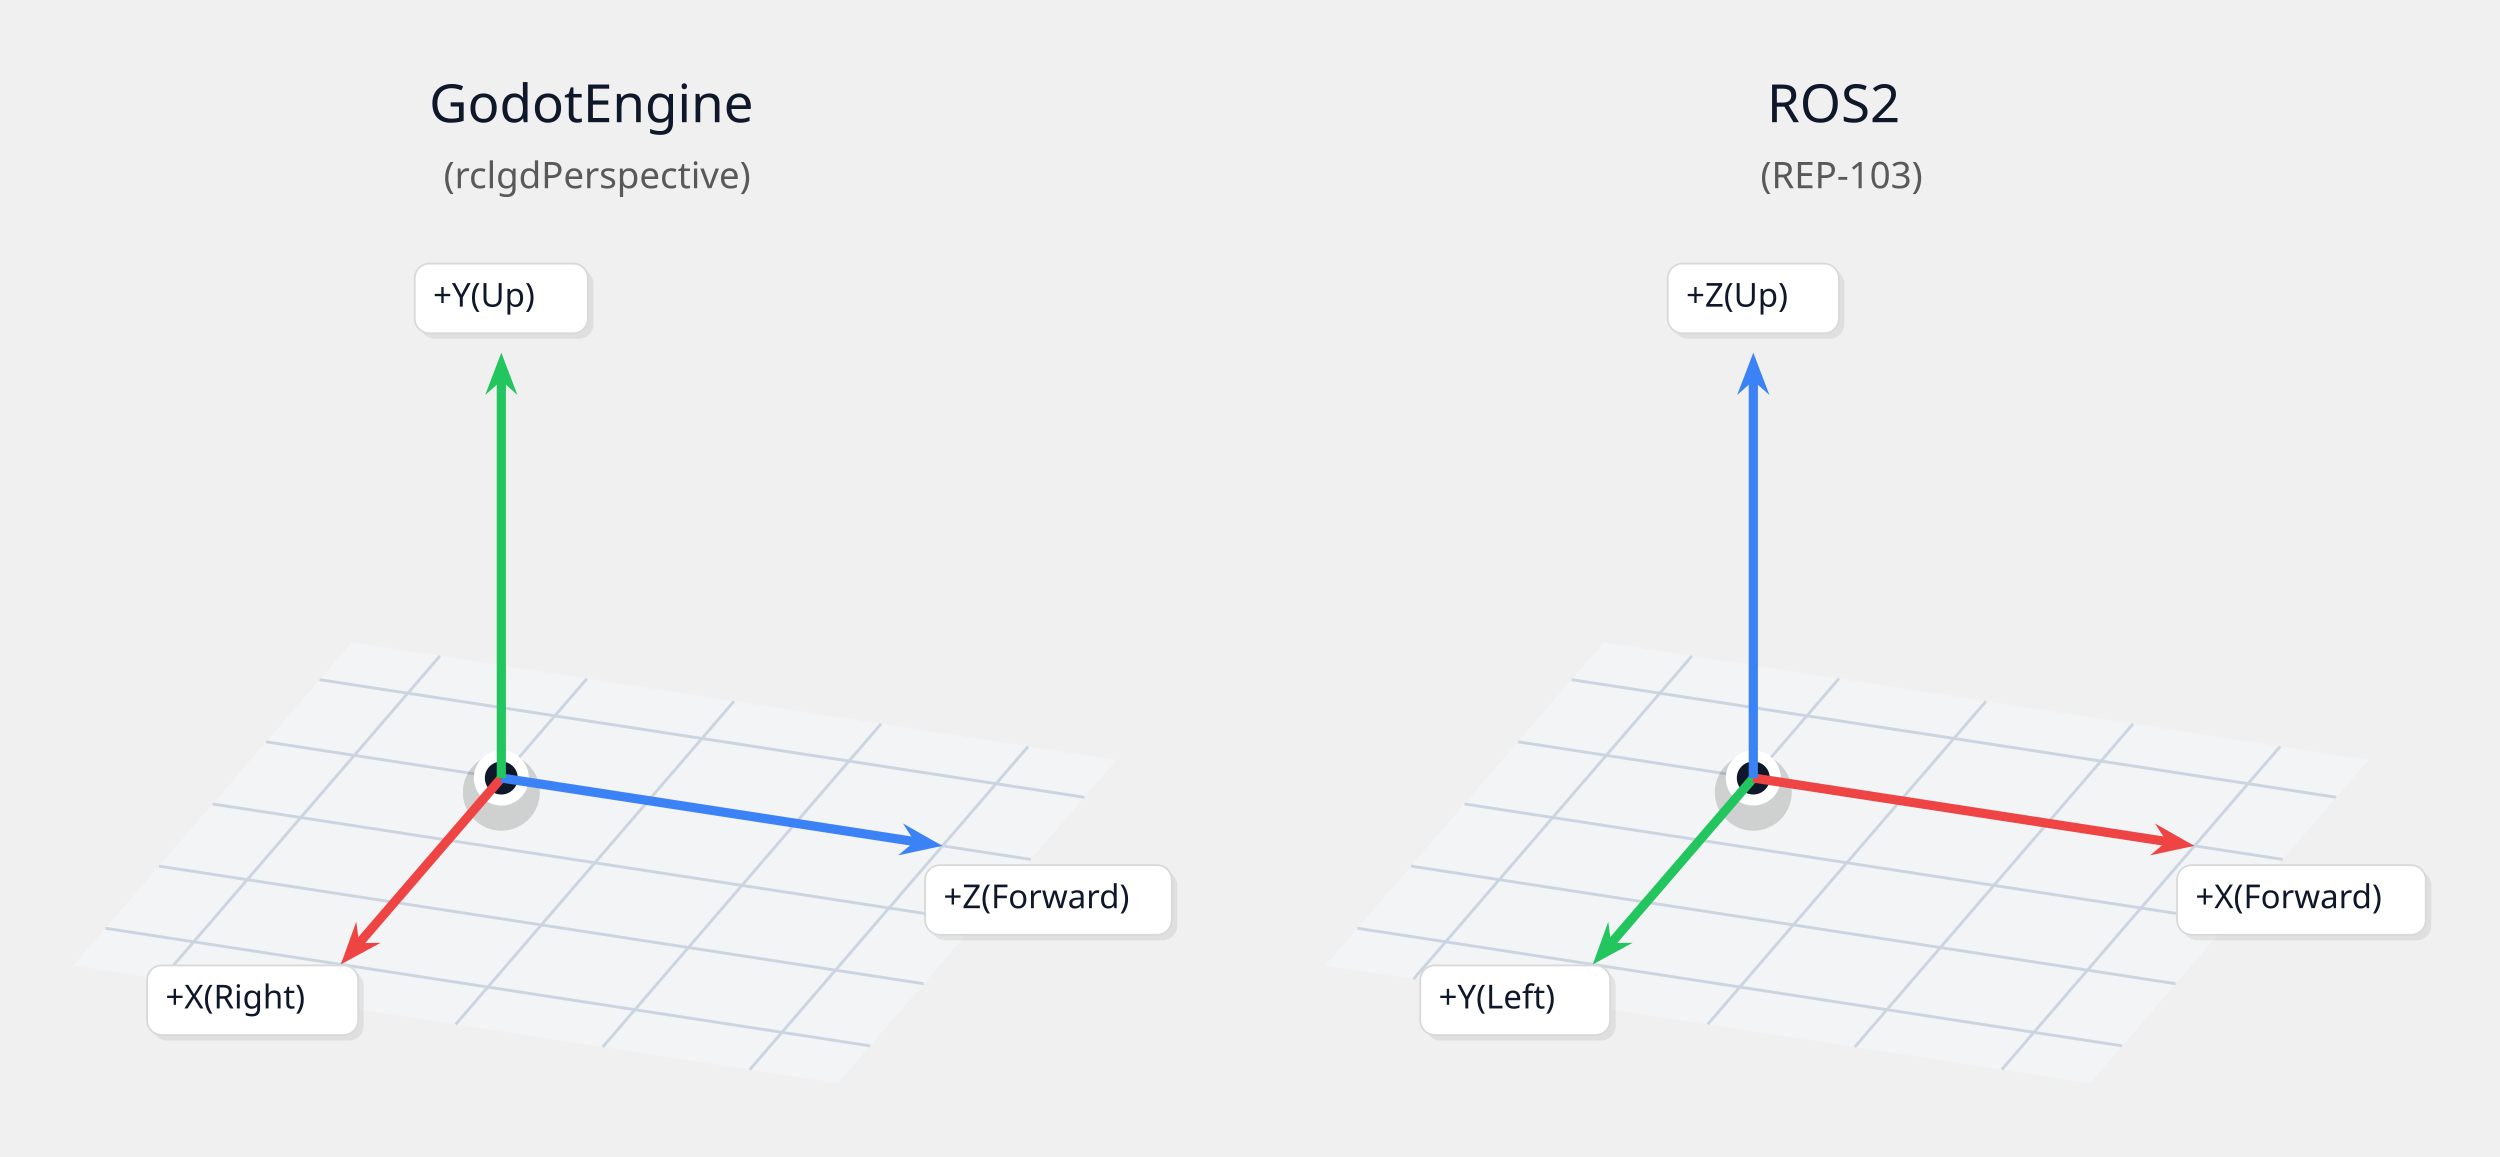
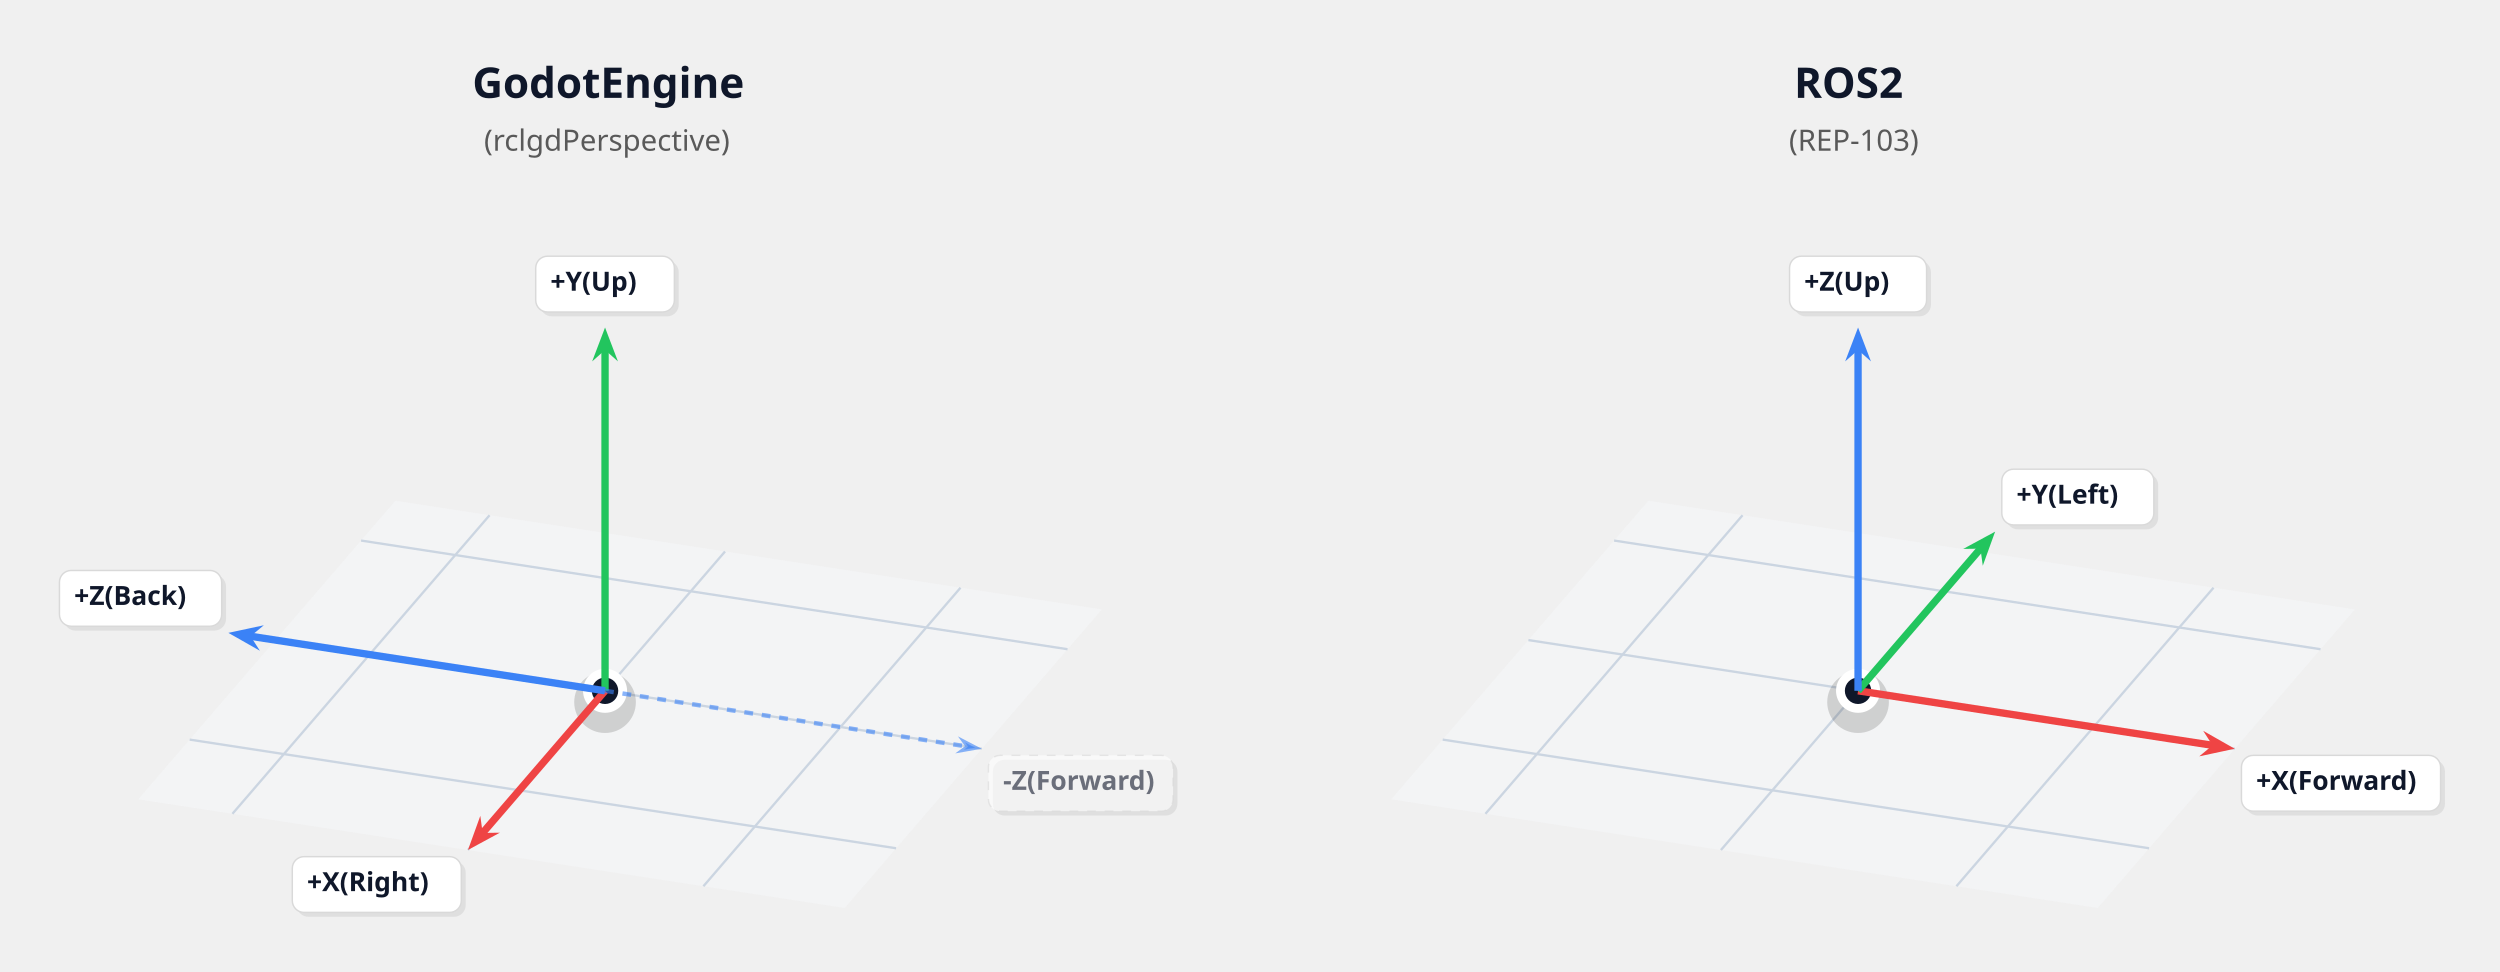
- <svg xmlns="http://www.w3.org/2000/svg" viewBox="0 0 905.663 418.967" height="418.967" width="905.663" xml:space="preserve" id="svg2" version="1.1">
-   <defs id="defs6" />
-   <g transform="matrix(1.333333,0,0,-1.333333,0,418.9667)" id="g10">
-     <g transform="translate(136.209,102.839)" id="g12">
-       <g id="g14">
-         <g id="g16">
-           <g id="g18">
-             <g id="g20">
-               <g transform="translate(-19.609,160.245)" id="g22">
-                 <g id="g24">
-                   <g transform="translate(-116.6,-263.084)" id="g26">
-                     <text id="text30" style="font-variant:normal;font-weight:normal;font-size:14.346px;font-family:CMSSBX10;-inkscape-font-specification:CMSSBX10;writing-mode:lr-tb;fill:#0f172a;fill-opacity:1;fill-rule:nonzero;stroke:none" transform="matrix(1,0,0,-1,116.6,281.017)">
-                       <tspan id="tspan28" y="0" x="0 10.52 18.855 26.905 34.795 45.845 55.051 63.1 70.991 74.658 82.707">GodotEngine</tspan>
-                     </text>
-                     <text id="text34" style="font-variant:normal;font-weight:normal;font-size:9.963px;font-family:CMR10;-inkscape-font-specification:CMR10;writing-mode:lr-tb;fill:#595959;fill-opacity:1;fill-rule:nonzero;stroke:none" transform="matrix(1,0,0,-1,120.539,263.084)">
-                       <tspan id="tspan32" y="0" x="0 3.874 7.777 12.204 14.972 19.953 28.806 35.317 39.745 43.647 47.576 53.381 57.808 62.235 66.11 68.877 73.867 78.294">(rclgdPerspective)</tspan>
-                     </text>
-                     <g transform="translate(116.6,263.084)" id="g36" />
-                   </g>
-                 </g>
-                 <g transform="translate(19.609,-160.245)" id="g38" />
-               </g>
-             </g>
-             <g id="g40">
-               <path id="path42" style="fill:#f5f7f9;fill-opacity:0.6;fill-rule:nonzero;stroke:none" d="M -40.661,36.851 -116.285,-50.955 91.487,-82.915 167.111,4.891 Z" />
-             </g>
-             <g id="g44">
-               <path id="path46" style="fill:none;stroke:#cbd5e1;stroke-width:0.797;stroke-linecap:butt;stroke-linejoin:miter;stroke-miterlimit:10;stroke-dasharray:none;stroke-opacity:1" d="M -49.387,26.72 158.385,-5.24" />
-             </g>
-             <g id="g48">
-               <path id="path50" style="fill:none;stroke:#cbd5e1;stroke-width:0.797;stroke-linecap:butt;stroke-linejoin:miter;stroke-miterlimit:10;stroke-dasharray:none;stroke-opacity:1" d="M -16.687,33.164 -92.311,-54.643" />
-             </g>
-             <g id="g52">
-               <path id="path54" style="fill:none;stroke:#cbd5e1;stroke-width:0.797;stroke-linecap:butt;stroke-linejoin:miter;stroke-miterlimit:10;stroke-dasharray:none;stroke-opacity:1" d="M -63.93,9.834 143.842,-22.126" />
-             </g>
-             <g id="g56">
-               <path id="path58" style="fill:none;stroke:#cbd5e1;stroke-width:0.797;stroke-linecap:butt;stroke-linejoin:miter;stroke-miterlimit:10;stroke-dasharray:none;stroke-opacity:1" d="M 23.269,27.017 -52.355,-60.789" />
-             </g>
-             <g id="g60">
-               <path id="path62" style="fill:none;stroke:#cbd5e1;stroke-width:0.797;stroke-linecap:butt;stroke-linejoin:miter;stroke-miterlimit:10;stroke-dasharray:none;stroke-opacity:1" d="M -78.473,-7.052 129.299,-39.012" />
-             </g>
-             <g id="g64">
-               <path id="path66" style="fill:none;stroke:#cbd5e1;stroke-width:0.797;stroke-linecap:butt;stroke-linejoin:miter;stroke-miterlimit:10;stroke-dasharray:none;stroke-opacity:1" d="M 63.225,20.871 -12.399,-66.935" />
-             </g>
-             <g id="g68">
-               <path id="path70" style="fill:none;stroke:#cbd5e1;stroke-width:0.797;stroke-linecap:butt;stroke-linejoin:miter;stroke-miterlimit:10;stroke-dasharray:none;stroke-opacity:1" d="m -93.016,-23.938 207.772,-31.96" />
-             </g>
-             <g id="g72">
-               <path id="path74" style="fill:none;stroke:#cbd5e1;stroke-width:0.797;stroke-linecap:butt;stroke-linejoin:miter;stroke-miterlimit:10;stroke-dasharray:none;stroke-opacity:1" d="M 103.181,14.725 27.557,-73.081" />
-             </g>
-             <g id="g76">
-               <path id="path78" style="fill:none;stroke:#cbd5e1;stroke-width:0.797;stroke-linecap:butt;stroke-linejoin:miter;stroke-miterlimit:10;stroke-dasharray:none;stroke-opacity:1" d="M -107.559,-40.824 100.213,-72.784" />
-             </g>
-             <g id="g80">
-               <path id="path82" style="fill:none;stroke:#cbd5e1;stroke-width:0.797;stroke-linecap:butt;stroke-linejoin:miter;stroke-miterlimit:10;stroke-dasharray:none;stroke-opacity:1" d="M 143.137,8.579 67.514,-79.228" />
-             </g>
-             <g id="g84">
-               <path id="path86" style="fill:#000000;fill-opacity:0.15;fill-rule:nonzero;stroke:none" d="M 10.461,-3.854 C 10.461,1.924 5.777,6.607 0,6.607 c -5.777,0 -10.461,-4.683 -10.461,-10.461 0,-5.777 4.683,-10.461 10.461,-10.461 5.777,0 10.461,4.683 10.461,10.461 z" />
-             </g>
-             <g id="g88">
-               <path id="path90" style="fill:#ffffff;fill-opacity:1;fill-rule:nonzero;stroke:none" d="M 7.472,0 C 7.472,4.127 4.127,7.472 0,7.472 -4.127,7.472 -7.472,4.127 -7.472,0 c 0,-4.127 3.345,-7.472 7.472,-7.472 4.127,0 7.472,3.345 7.472,7.472 z" />
-             </g>
-             <g id="g92">
-               <path id="path94" style="fill:#0f172a;fill-opacity:1;fill-rule:nonzero;stroke:none" d="M 4.483,0 C 4.483,2.476 2.476,4.483 0,4.483 -2.476,4.483 -4.483,2.476 -4.483,0 c 0,-2.476 2.007,-4.483 4.483,-4.483 2.476,0 4.483,2.007 4.483,4.483 z" />
-             </g>
-             <g id="g96">
-               <path id="path98" style="fill:none;stroke:#ef4444;stroke-width:2.491;stroke-linecap:butt;stroke-linejoin:miter;stroke-miterlimit:10;stroke-dasharray:none;stroke-opacity:1" d="M 0,0 -39.149,-45.455" />
-               <g transform="matrix(-0.65256,-0.75769,0.75769,-0.65256,-36.22984,-42.06628)" id="g100">
-                 <g id="g102">
-                   <path id="path104" style="fill:#ef4444;fill-opacity:1;fill-rule:nonzero;stroke:#ef4444;stroke-width:1.913;stroke-linecap:butt;stroke-linejoin:miter;stroke-miterlimit:10;stroke-dasharray:none;stroke-opacity:1" d="M 8.614,0 3.09,2.103 4.951,0 3.09,-2.103 Z" />
-                 </g>
-               </g>
-               <g id="g106">
-                 <g id="g108">
-                   <g id="g110">
-                     <g transform="translate(1.49442,-1.49442)" id="g112">
-                       <path id="path114" style="fill:#808080;fill-opacity:0.15;fill-rule:nonzero;stroke:none" d="m -42.882,-50.907 h -49.378 c -2.201,0 -3.985,-1.784 -3.985,-3.985 v -10.959 c 0,-2.201 1.784,-3.985 3.985,-3.985 h 49.378 c 2.201,0 3.985,1.784 3.985,3.985 v 10.959 c 0,2.201 -1.784,3.985 -3.985,3.985 z" />
-                     </g>
-                   </g>
-                 </g>
-                 <g id="g116">
-                   <path id="path118" style="fill:#ffffff;fill-opacity:1;fill-rule:nonzero;stroke:#d9d9d9;stroke-width:0.498;stroke-linecap:butt;stroke-linejoin:miter;stroke-miterlimit:10;stroke-dasharray:none;stroke-opacity:1" d="m -42.882,-50.907 h -49.378 c -2.201,0 -3.985,-1.784 -3.985,-3.985 v -10.959 c 0,-2.201 1.784,-3.985 3.985,-3.985 h 49.378 c 2.201,0 3.985,1.784 3.985,3.985 v 10.959 c 0,2.201 -1.784,3.985 -3.985,3.985 z" />
-                 </g>
-                 <g transform="translate(-91.263,-62.612)" id="g120">
-                   <g id="g122">
-                     <g transform="translate(-44.946,-40.227)" id="g124">
-                       <text id="text128" style="font-variant:normal;font-weight:normal;font-size:8.966px;font-family:CMSSBX10;-inkscape-font-specification:CMSSBX10;writing-mode:lr-tb;fill:#0f172a;fill-opacity:1;fill-rule:nonzero;stroke:none" transform="matrix(1,0,0,-1,44.946,40.227)">
-                         <tspan id="tspan126" y="0" x="0 7.672 17.537 21.373 27.675 29.967 34.898 39.929 43.553">+X(Right)</tspan>
-                       </text>
-                       <g transform="translate(44.946,40.227)" id="g130" />
-                     </g>
-                   </g>
-                   <g transform="translate(91.263,62.612)" id="g132" />
-                 </g>
-               </g>
-             </g>
-             <g id="g134">
-               <path id="path136" style="fill:none;stroke:#3b82f6;stroke-width:2.491;stroke-linecap:butt;stroke-linejoin:miter;stroke-miterlimit:10;stroke-dasharray:none;stroke-opacity:1" d="M 0,0 113.082,-17.395" />
-               <g transform="matrix(0.98834,-0.15201,0.15201,0.98834,108.6619,-16.71481)" id="g138">
-                 <g id="g140">
-                   <path id="path142" style="fill:#3b82f6;fill-opacity:1;fill-rule:nonzero;stroke:#3b82f6;stroke-width:1.913;stroke-linecap:butt;stroke-linejoin:miter;stroke-miterlimit:10;stroke-dasharray:none;stroke-opacity:1" d="M 8.614,0 3.09,2.103 4.951,0 3.09,-2.103 Z" />
-                 </g>
-               </g>
-               <g id="g144">
-                 <g id="g146">
-                   <g id="g148">
-                     <g transform="translate(1.49442,-1.49442)" id="g150">
-                       <path id="path152" style="fill:#808080;fill-opacity:0.15;fill-rule:nonzero;stroke:none" d="m 178.176,-23.669 h -59.055 c -2.201,0 -3.985,-1.784 -3.985,-3.985 v -10.959 c 0,-2.201 1.784,-3.985 3.985,-3.985 h 59.055 c 2.201,0 3.985,1.784 3.985,3.985 v 10.959 c 0,2.201 -1.784,3.985 -3.985,3.985 z" />
-                     </g>
-                   </g>
-                 </g>
-                 <g id="g154">
-                   <path id="path156" style="fill:#ffffff;fill-opacity:1;fill-rule:nonzero;stroke:#d9d9d9;stroke-width:0.498;stroke-linecap:butt;stroke-linejoin:miter;stroke-miterlimit:10;stroke-dasharray:none;stroke-opacity:1" d="m 178.176,-23.669 h -59.055 c -2.201,0 -3.985,-1.784 -3.985,-3.985 v -10.959 c 0,-2.201 1.784,-3.985 3.985,-3.985 h 59.055 c 2.201,0 3.985,1.784 3.985,3.985 v 10.959 c 0,2.201 -1.784,3.985 -3.985,3.985 z" />
-                 </g>
-                 <g transform="translate(120.116,-35.374)" id="g158">
-                   <g id="g160">
-                     <g transform="translate(-256.325,-67.465)" id="g162">
-                       <text id="text166" style="font-variant:normal;font-weight:normal;font-size:8.966px;font-family:CMSSBX10;-inkscape-font-specification:CMSSBX10;writing-mode:lr-tb;fill:#0f172a;fill-opacity:1;fill-rule:nonzero;stroke:none" transform="matrix(1,0,0,-1,256.325,67.465)">
-                         <tspan id="tspan164" y="0" x="0 7.672 16.99 20.825 26.027 30.68 34.027 40.423 44.853 48.19 53.221">+Z(Forward)</tspan>
-                       </text>
-                       <g transform="translate(256.325,67.465)" id="g168" />
-                     </g>
-                   </g>
-                   <g transform="translate(-120.116,35.374)" id="g170" />
-                 </g>
-               </g>
-             </g>
-             <g id="g172">
-               <path id="path174" style="fill:none;stroke:#22c55e;stroke-width:2.491;stroke-linecap:butt;stroke-linejoin:miter;stroke-miterlimit:10;stroke-dasharray:none;stroke-opacity:1" d="M 0,0 V 108.744" />
-               <g transform="rotate(90,-52.13543,52.13543)" id="g176">
-                 <g id="g178">
-                   <path id="path180" style="fill:#22c55e;fill-opacity:1;fill-rule:nonzero;stroke:#22c55e;stroke-width:1.913;stroke-linecap:butt;stroke-linejoin:miter;stroke-miterlimit:10;stroke-dasharray:none;stroke-opacity:1" d="M 8.614,0 3.09,2.103 4.951,0 3.09,-2.103 Z" />
-                 </g>
-               </g>
-               <g id="g182">
-                 <g id="g184">
-                   <g id="g186">
-                     <g transform="translate(1.49442,-1.49442)" id="g188">
-                       <path id="path190" style="fill:#808080;fill-opacity:0.15;fill-rule:nonzero;stroke:none" d="m 19.54,139.769 h -39.079 c -2.201,0 -3.985,-1.784 -3.985,-3.985 v -10.959 c 0,-2.201 1.784,-3.985 3.985,-3.985 h 39.079 c 2.201,0 3.985,1.784 3.985,3.985 v 10.959 c 0,2.201 -1.784,3.985 -3.985,3.985 z" />
-                     </g>
-                   </g>
-                 </g>
-                 <g id="g192">
-                   <path id="path194" style="fill:#ffffff;fill-opacity:1;fill-rule:nonzero;stroke:#d9d9d9;stroke-width:0.498;stroke-linecap:butt;stroke-linejoin:miter;stroke-miterlimit:10;stroke-dasharray:none;stroke-opacity:1" d="m 19.54,139.769 h -39.079 c -2.201,0 -3.985,-1.784 -3.985,-3.985 v -10.959 c 0,-2.201 1.784,-3.985 3.985,-3.985 h 39.079 c 2.201,0 3.985,1.784 3.985,3.985 v 10.959 c 0,2.201 -1.784,3.985 -3.985,3.985 z" />
-                 </g>
-                 <g transform="translate(-18.543,128.062)" id="g196">
-                   <g id="g198">
-                     <g transform="translate(-117.666,-230.901)" id="g200">
-                       <text id="text204" style="font-variant:normal;font-weight:normal;font-size:8.966px;font-family:CMSSBX10;-inkscape-font-specification:CMSSBX10;writing-mode:lr-tb;fill:#0f172a;fill-opacity:1;fill-rule:nonzero;stroke:none" transform="matrix(1,0,0,-1,117.666,230.901)">
-                         <tspan id="tspan202" y="0" x="0 7.672 17.537 21.373 28.223 33.254">+Y(Up)</tspan>
-                       </text>
-                       <g transform="translate(117.666,230.901)" id="g206" />
-                     </g>
-                   </g>
-                   <g transform="translate(18.543,-128.062)" id="g208" />
-                 </g>
-               </g>
-             </g>
-           </g>
-           <g id="g210">
-             <g id="g212">
-               <g transform="translate(342.116,160.245)" id="g214">
-                 <g id="g216">
-                   <g transform="translate(-478.325,-263.084)" id="g218">
-                     <text id="text222" style="font-variant:normal;font-weight:normal;font-size:14.346px;font-family:CMSSBX10;-inkscape-font-specification:CMSSBX10;writing-mode:lr-tb;fill:#0f172a;fill-opacity:1;fill-rule:nonzero;stroke:none" transform="matrix(1,0,0,-1,480.08,281.017)">
-                       <tspan id="tspan220" y="0" x="0 10.083 21.479 35.511">ROS2</tspan>
-                     </text>
-                     <text id="text226" style="font-variant:normal;font-weight:normal;font-size:9.963px;font-family:CMR10;-inkscape-font-specification:CMR10;writing-mode:lr-tb;fill:#595959;fill-opacity:1;fill-rule:nonzero;stroke:none" transform="matrix(1,0,0,-1,478.325,263.084)">
-                       <tspan id="tspan224" y="0" x="0 3.874 11.208 17.988 24.769 28.09 33.071 38.052 43.033">(REP-103)</tspan>
-                     </text>
-                     <g transform="translate(478.325,263.084)" id="g228" />
-                   </g>
-                 </g>
-                 <g transform="translate(-342.116,-160.245)" id="g230" />
-               </g>
-             </g>
-             <g id="g232">
-               <path id="path234" style="fill:#f5f7f9;fill-opacity:0.6;fill-rule:nonzero;stroke:none" d="M 299.501,36.851 223.877,-50.955 431.649,-82.915 507.273,4.891 Z" />
-             </g>
-             <g id="g236">
-               <path id="path238" style="fill:none;stroke:#cbd5e1;stroke-width:0.797;stroke-linecap:butt;stroke-linejoin:miter;stroke-miterlimit:10;stroke-dasharray:none;stroke-opacity:1" d="M 290.775,26.72 498.547,-5.24" />
-             </g>
-             <g id="g240">
-               <path id="path242" style="fill:none;stroke:#cbd5e1;stroke-width:0.797;stroke-linecap:butt;stroke-linejoin:miter;stroke-miterlimit:10;stroke-dasharray:none;stroke-opacity:1" d="M 323.475,33.164 247.851,-54.643" />
-             </g>
-             <g id="g244">
-               <path id="path246" style="fill:none;stroke:#cbd5e1;stroke-width:0.797;stroke-linecap:butt;stroke-linejoin:miter;stroke-miterlimit:10;stroke-dasharray:none;stroke-opacity:1" d="m 276.232,9.834 207.772,-31.96" />
-             </g>
-             <g id="g248">
-               <path id="path250" style="fill:none;stroke:#cbd5e1;stroke-width:0.797;stroke-linecap:butt;stroke-linejoin:miter;stroke-miterlimit:10;stroke-dasharray:none;stroke-opacity:1" d="M 363.431,27.017 287.807,-60.789" />
-             </g>
-             <g id="g252">
-               <path id="path254" style="fill:none;stroke:#cbd5e1;stroke-width:0.797;stroke-linecap:butt;stroke-linejoin:miter;stroke-miterlimit:10;stroke-dasharray:none;stroke-opacity:1" d="M 261.689,-7.052 469.461,-39.012" />
-             </g>
-             <g id="g256">
-               <path id="path258" style="fill:none;stroke:#cbd5e1;stroke-width:0.797;stroke-linecap:butt;stroke-linejoin:miter;stroke-miterlimit:10;stroke-dasharray:none;stroke-opacity:1" d="M 403.387,20.871 327.763,-66.935" />
-             </g>
-             <g id="g260">
-               <path id="path262" style="fill:none;stroke:#cbd5e1;stroke-width:0.797;stroke-linecap:butt;stroke-linejoin:miter;stroke-miterlimit:10;stroke-dasharray:none;stroke-opacity:1" d="m 247.146,-23.938 207.772,-31.96" />
-             </g>
-             <g id="g264">
-               <path id="path266" style="fill:none;stroke:#cbd5e1;stroke-width:0.797;stroke-linecap:butt;stroke-linejoin:miter;stroke-miterlimit:10;stroke-dasharray:none;stroke-opacity:1" d="M 443.343,14.725 367.719,-73.081" />
-             </g>
-             <g id="g268">
-               <path id="path270" style="fill:none;stroke:#cbd5e1;stroke-width:0.797;stroke-linecap:butt;stroke-linejoin:miter;stroke-miterlimit:10;stroke-dasharray:none;stroke-opacity:1" d="M 232.603,-40.824 440.375,-72.784" />
-             </g>
-             <g id="g272">
-               <path id="path274" style="fill:none;stroke:#cbd5e1;stroke-width:0.797;stroke-linecap:butt;stroke-linejoin:miter;stroke-miterlimit:10;stroke-dasharray:none;stroke-opacity:1" d="m 483.299,8.579 -75.624,-87.807" />
-             </g>
-             <g id="g276">
-               <path id="path278" style="fill:#000000;fill-opacity:0.15;fill-rule:nonzero;stroke:none" d="m 350.623,-3.854 c 0,5.777 -4.683,10.461 -10.461,10.461 -5.777,0 -10.461,-4.683 -10.461,-10.461 0,-5.777 4.683,-10.461 10.461,-10.461 5.777,0 10.461,4.683 10.461,10.461 z" />
-             </g>
-             <g id="g280">
-               <path id="path282" style="fill:#ffffff;fill-opacity:1;fill-rule:nonzero;stroke:none" d="m 347.634,0 c 0,4.127 -3.345,7.472 -7.472,7.472 -4.127,0 -7.472,-3.345 -7.472,-7.472 0,-4.127 3.345,-7.472 7.472,-7.472 4.127,0 7.472,3.345 7.472,7.472 z" />
-             </g>
-             <g id="g284">
-               <path id="path286" style="fill:#0f172a;fill-opacity:1;fill-rule:nonzero;stroke:none" d="m 344.645,0 c 0,2.476 -2.007,4.483 -4.483,4.483 -2.476,0 -4.483,-2.007 -4.483,-4.483 0,-2.476 2.007,-4.483 4.483,-4.483 2.476,0 4.483,2.007 4.483,4.483 z" />
-             </g>
-             <g id="g288">
-               <path id="path290" style="fill:none;stroke:#22c55e;stroke-width:2.491;stroke-linecap:butt;stroke-linejoin:miter;stroke-miterlimit:10;stroke-dasharray:none;stroke-opacity:1" d="M 340.162,0 301.013,-45.455" />
-               <g transform="matrix(-0.65256,-0.75769,0.75769,-0.65256,303.932,-42.06628)" id="g292">
-                 <g id="g294">
-                   <path id="path296" style="fill:#22c55e;fill-opacity:1;fill-rule:nonzero;stroke:#22c55e;stroke-width:1.913;stroke-linecap:butt;stroke-linejoin:miter;stroke-miterlimit:10;stroke-dasharray:none;stroke-opacity:1" d="M 8.614,0 3.09,2.103 4.951,0 3.09,-2.103 Z" />
-                 </g>
-               </g>
-               <g id="g298">
-                 <g id="g300">
-                   <g id="g302">
-                     <g transform="translate(1.49442,-1.49442)" id="g304">
-                       <path id="path306" style="fill:#808080;fill-opacity:0.15;fill-rule:nonzero;stroke:none" d="m 297.28,-50.907 h -43.625 c -2.201,0 -3.985,-1.784 -3.985,-3.985 v -10.959 c 0,-2.201 1.784,-3.985 3.985,-3.985 h 43.625 c 2.201,0 3.985,1.784 3.985,3.985 v 10.959 c 0,2.201 -1.784,3.985 -3.985,3.985 z" />
-                     </g>
-                   </g>
-                 </g>
-                 <g id="g308">
-                   <path id="path310" style="fill:#ffffff;fill-opacity:1;fill-rule:nonzero;stroke:#d9d9d9;stroke-width:0.498;stroke-linecap:butt;stroke-linejoin:miter;stroke-miterlimit:10;stroke-dasharray:none;stroke-opacity:1" d="m 297.28,-50.907 h -43.625 c -2.201,0 -3.985,-1.784 -3.985,-3.985 v -10.959 c 0,-2.201 1.784,-3.985 3.985,-3.985 h 43.625 c 2.201,0 3.985,1.784 3.985,3.985 v 10.959 c 0,2.201 -1.784,3.985 -3.985,3.985 z" />
-                 </g>
-                 <g transform="translate(254.648,-62.612)" id="g312">
-                   <g id="g314">
-                     <g transform="translate(-390.857,-40.227)" id="g316">
-                       <text id="text320" style="font-variant:normal;font-weight:normal;font-size:8.966px;font-family:CMSSBX10;-inkscape-font-specification:CMSSBX10;writing-mode:lr-tb;fill:#0f172a;fill-opacity:1;fill-rule:nonzero;stroke:none" transform="matrix(1,0,0,-1,390.857,40.227)">
-                         <tspan id="tspan318" y="0" x="0 7.672 17.537 21.373 26.579 31.162 34.175 37.8">+Y(Left)</tspan>
-                       </text>
-                       <g transform="translate(390.857,40.227)" id="g322" />
-                     </g>
-                   </g>
-                   <g transform="translate(-254.648,62.612)" id="g324" />
-                 </g>
-               </g>
-             </g>
-             <g id="g326">
-               <path id="path328" style="fill:none;stroke:#ef4444;stroke-width:2.491;stroke-linecap:butt;stroke-linejoin:miter;stroke-miterlimit:10;stroke-dasharray:none;stroke-opacity:1" d="M 340.162,0 453.244,-17.395" />
-               <g transform="matrix(0.98834,-0.15201,0.15201,0.98834,448.8237,-16.71481)" id="g330">
-                 <g id="g332">
-                   <path id="path334" style="fill:#ef4444;fill-opacity:1;fill-rule:nonzero;stroke:#ef4444;stroke-width:1.913;stroke-linecap:butt;stroke-linejoin:miter;stroke-miterlimit:10;stroke-dasharray:none;stroke-opacity:1" d="M 8.614,0 3.09,2.103 4.951,0 3.09,-2.103 Z" />
-                 </g>
-               </g>
-               <g id="g336">
-                 <g id="g338">
-                   <g id="g340">
-                     <g transform="translate(1.49442,-1.49442)" id="g342">
-                       <path id="path344" style="fill:#808080;fill-opacity:0.15;fill-rule:nonzero;stroke:none" d="m 518.886,-23.669 h -59.603 c -2.201,0 -3.985,-1.784 -3.985,-3.985 v -10.959 c 0,-2.201 1.784,-3.985 3.985,-3.985 h 59.603 c 2.201,0 3.985,1.784 3.985,3.985 v 10.959 c 0,2.201 -1.784,3.985 -3.985,3.985 z" />
-                     </g>
-                   </g>
-                 </g>
-                 <g id="g346">
-                   <path id="path348" style="fill:#ffffff;fill-opacity:1;fill-rule:nonzero;stroke:#d9d9d9;stroke-width:0.498;stroke-linecap:butt;stroke-linejoin:miter;stroke-miterlimit:10;stroke-dasharray:none;stroke-opacity:1" d="m 518.886,-23.669 h -59.603 c -2.201,0 -3.985,-1.784 -3.985,-3.985 v -10.959 c 0,-2.201 1.784,-3.985 3.985,-3.985 h 59.603 c 2.201,0 3.985,1.784 3.985,3.985 v 10.959 c 0,2.201 -1.784,3.985 -3.985,3.985 z" />
-                 </g>
-                 <g transform="translate(460.273,-35.374)" id="g350">
-                   <g id="g352">
-                     <g transform="translate(-596.482,-67.465)" id="g354">
-                       <text id="text358" style="font-variant:normal;font-weight:normal;font-size:8.966px;font-family:CMSSBX10;-inkscape-font-specification:CMSSBX10;writing-mode:lr-tb;fill:#0f172a;fill-opacity:1;fill-rule:nonzero;stroke:none" transform="matrix(1,0,0,-1,596.482,67.465)">
-                         <tspan id="tspan356" y="0" x="0 7.672 17.537 21.373 26.575 31.237 34.574 40.971 45.409 48.747 53.778">+X(Forward)</tspan>
-                       </text>
-                       <g transform="translate(596.482,67.465)" id="g360" />
-                     </g>
-                   </g>
-                   <g transform="translate(-460.273,35.374)" id="g362" />
-                 </g>
-               </g>
-             </g>
-             <g id="g364">
-               <path id="path366" style="fill:none;stroke:#3b82f6;stroke-width:2.491;stroke-linecap:butt;stroke-linejoin:miter;stroke-miterlimit:10;stroke-dasharray:none;stroke-opacity:1" d="M 340.162,0 V 108.744" />
-               <g transform="rotate(90,117.9455,222.2164)" id="g368">
-                 <g id="g370">
-                   <path id="path372" style="fill:#3b82f6;fill-opacity:1;fill-rule:nonzero;stroke:#3b82f6;stroke-width:1.913;stroke-linecap:butt;stroke-linejoin:miter;stroke-miterlimit:10;stroke-dasharray:none;stroke-opacity:1" d="M 8.614,0 3.09,2.103 4.951,0 3.09,-2.103 Z" />
-                 </g>
-               </g>
-               <g id="g374">
-                 <g id="g376">
-                   <g id="g378">
-                     <g transform="translate(1.49442,-1.49442)" id="g380">
-                       <path id="path382" style="fill:#808080;fill-opacity:0.15;fill-rule:nonzero;stroke:none" d="m 359.427,139.769 h -38.531 c -2.201,0 -3.985,-1.784 -3.985,-3.985 v -10.959 c 0,-2.201 1.784,-3.985 3.985,-3.985 h 38.531 c 2.201,0 3.985,1.784 3.985,3.985 v 10.959 c 0,2.201 -1.784,3.985 -3.985,3.985 z" />
-                     </g>
-                   </g>
-                 </g>
-                 <g id="g384">
-                   <path id="path386" style="fill:#ffffff;fill-opacity:1;fill-rule:nonzero;stroke:#d9d9d9;stroke-width:0.498;stroke-linecap:butt;stroke-linejoin:miter;stroke-miterlimit:10;stroke-dasharray:none;stroke-opacity:1" d="m 359.427,139.769 h -38.531 c -2.201,0 -3.985,-1.784 -3.985,-3.985 v -10.959 c 0,-2.201 1.784,-3.985 3.985,-3.985 h 38.531 c 2.201,0 3.985,1.784 3.985,3.985 v 10.959 c 0,2.201 -1.784,3.985 -3.985,3.985 z" />
-                 </g>
-                 <g transform="translate(321.888,128.062)" id="g388">
-                   <g id="g390">
-                     <g transform="translate(-458.097,-230.901)" id="g392">
-                       <text id="text396" style="font-variant:normal;font-weight:normal;font-size:8.966px;font-family:CMSSBX10;-inkscape-font-specification:CMSSBX10;writing-mode:lr-tb;fill:#0f172a;fill-opacity:1;fill-rule:nonzero;stroke:none" transform="matrix(1,0,0,-1,458.097,230.901)">
-                         <tspan id="tspan394" y="0" x="0 7.672 16.99 20.825 27.675 32.706">+Z(Up)</tspan>
-                       </text>
-                       <g transform="translate(458.097,230.901)" id="g398" />
-                     </g>
-                   </g>
-                   <g transform="translate(-321.888,-128.062)" id="g400" />
-                 </g>
-               </g>
-             </g>
-           </g>
-         </g>
-       </g>
-     </g>
+ <svg xmlns="http://www.w3.org/2000/svg" version="1.1" width="848.361" height="329.797" viewBox="0 0 848.361 329.797">
+   <text fill="#0f172a" xml:space="preserve" transform="matrix(1 0 -0 1 0 329.797)" font-size="14.346" font-family="Computer Modern" font-weight="bold">
+     <tspan y="-296.588" x="160.297 170.813 179.148 187.196 195.087 206.133 215.343 223.392 231.282 234.955 243.003">GodotEngine</tspan>
+   </text>
+   <text fill="#595959" xml:space="preserve" transform="matrix(1 0 -0 1 0 329.797)" font-size="9.963" font-family="Computer Modern">
+     <tspan y="-278.656" x="164.236 168.111 172.017 176.44 179.21 184.191 193.048 199.553 203.987 207.882 211.817 217.626 222.049 226.472 230.348 233.117 238.109 242.532">(rclgdPerspective)</tspan>
+   </text>
+   <path transform="matrix(1,0,0,-1,205.318,234.418)" d="M-71.156 64.489-158.414-36.826 81.322-73.703 168.58 27.612Z" fill="#f5f7f9" fill-opacity=".6" />
+   <path transform="matrix(1,0,0,-1,205.318,234.418)" stroke-width=".797" stroke-linecap="butt" stroke-miterlimit="10" stroke-linejoin="miter" fill="none" stroke="#cbd5e1" d="M-82.791 50.981 156.946 14.104" />
+   <path transform="matrix(1,0,0,-1,205.318,234.418)" stroke-width=".797" stroke-linecap="butt" stroke-miterlimit="10" stroke-linejoin="miter" fill="none" stroke="#cbd5e1" d="M-39.192 59.572-126.45-41.743" />
+   <path transform="matrix(1,0,0,-1,205.318,234.418)" stroke-width=".797" stroke-linecap="butt" stroke-miterlimit="10" stroke-linejoin="miter" fill="none" stroke="#cbd5e1" d="M-111.877 17.209 127.86-19.668" />
+   <path transform="matrix(1,0,0,-1,205.318,234.418)" stroke-width=".797" stroke-linecap="butt" stroke-miterlimit="10" stroke-linejoin="miter" fill="none" stroke="#cbd5e1" d="M40.72 47.28-46.538-54.035" />
+   <path transform="matrix(1,0,0,-1,205.318,234.418)" stroke-width=".797" stroke-linecap="butt" stroke-miterlimit="10" stroke-linejoin="miter" fill="none" stroke="#cbd5e1" d="M-140.963-16.563 98.774-53.439" />
+   <path transform="matrix(1,0,0,-1,205.318,234.418)" stroke-width=".797" stroke-linecap="butt" stroke-miterlimit="10" stroke-linejoin="miter" fill="none" stroke="#cbd5e1" d="M120.632 34.988 33.375-66.327" />
+   <path transform="matrix(1,0,0,-1,205.318,234.418)" d="M10.461-3.854C10.461 1.924 5.777 6.607 0 6.607-5.777 6.607-10.461 1.924-10.461-3.854-10.461-9.631-5.777-14.315 0-14.315 5.777-14.315 10.461-9.631 10.461-3.854ZM0-3.854" fill-opacity=".15" />
+   <path transform="matrix(1,0,0,-1,205.318,234.418)" d="M7.472 0C7.472 4.127 4.127 7.472 0 7.472-4.127 7.472-7.472 4.127-7.472 0-7.472-4.127-4.127-7.472 0-7.472 4.127-7.472 7.472-4.127 7.472 0ZM0 0" fill="#ffffff" />
+   <path transform="matrix(1,0,0,-1,205.318,234.418)" d="M4.483 0C4.483 2.476 2.476 4.483 0 4.483-2.476 4.483-4.483 2.476-4.483 0-4.483-2.476-2.476-4.483 0-4.483 2.476-4.483 4.483-2.476 4.483 0ZM0 0" fill="#0f172a" />
+   <path transform="matrix(1,0,0,-1,205.318,234.418)" stroke-width="2.491" stroke-linecap="butt" stroke-miterlimit="10" stroke-linejoin="miter" fill="none" stroke="#ef4444" d="M0 0-42.057-48.833" />
+   <path transform="matrix(-.65256,.75769,.75769,.65256,166.1794,279.8617)" d="M8.614 0 3.09 2.103 4.951 0 3.09-2.103Z" fill="#ef4444" />
+   <path transform="matrix(-.65256,.75769,.75769,.65256,166.1794,279.8617)" stroke-width="1.913" stroke-linecap="butt" stroke-miterlimit="10" stroke-linejoin="miter" fill="none" stroke="#ef4444" d="M8.614 0 3.09 2.103 4.951 0 3.09-2.103Z" />
+   <path transform="matrix(1,0,0,-1,206.8124,235.9124)" d="M-52.764-56.277H-102.143C-104.344-56.277-106.128-58.061-106.128-60.262V-71.221C-106.128-73.422-104.344-75.206-102.143-75.206H-52.764C-50.564-75.206-48.779-73.422-48.779-71.221V-60.262C-48.779-58.061-50.564-56.277-52.764-56.277ZM-106.128-75.206" fill="#7f807f" fill-opacity=".15" />
+   <path transform="matrix(1,0,0,-1,205.318,234.418)" d="M-52.764-56.277H-102.143C-104.344-56.277-106.128-58.061-106.128-60.262V-71.221C-106.128-73.422-104.344-75.206-102.143-75.206H-52.764C-50.564-75.206-48.779-73.422-48.779-71.221V-60.262C-48.779-58.061-50.564-56.277-52.764-56.277ZM-106.128-75.206" fill="#ffffff" />
+   <path transform="matrix(1,0,0,-1,205.318,234.418)" stroke-width=".498" stroke-linecap="butt" stroke-miterlimit="10" stroke-linejoin="miter" fill="none" stroke="#d9d9d9" d="M-52.764-56.277H-102.143C-104.344-56.277-106.128-58.061-106.128-60.262V-71.221C-106.128-73.422-104.344-75.206-102.143-75.206H-52.764C-50.564-75.206-48.779-73.422-48.779-71.221V-60.262C-48.779-58.061-50.564-56.277-52.764-56.277ZM-106.128-75.206" />
+   <text fill="#0f172a" xml:space="preserve" transform="matrix(1 0 -0 1 0 329.797)" font-size="8.966" font-family="Computer Modern" font-weight="bold">
+     <tspan y="-27.397" x="104.173 111.848 121.711 125.549 131.852 134.148 139.079 144.109 147.732">+X(Right)</tspan>
+   </text>
+   <path transform="matrix(1,0,0,-1,205.318,234.418)" stroke-width="2.491" stroke-linecap="butt" stroke-miterlimit="10" stroke-linejoin="miter" fill="none" stroke="#22c55e" d="M0 0V116.451" />
+   <path transform="matrix(0,-1,-1,-0,205.318,122.4394)" d="M8.614 0 3.09 2.103 4.951 0 3.09-2.103Z" fill="#22c55e" />
+   <path transform="matrix(0,-1,-1,-0,205.318,122.4394)" stroke-width="1.913" stroke-linecap="butt" stroke-miterlimit="10" stroke-linejoin="miter" fill="none" stroke="#22c55e" d="M8.614 0 3.09 2.103 4.951 0 3.09-2.103Z" />
+   <path transform="matrix(1,0,0,-1,206.8124,235.9124)" d="M19.54 147.477H-19.54C-21.741 147.477-23.525 145.693-23.525 143.492V132.533C-23.525 130.332-21.741 128.548-19.54 128.548H19.54C21.741 128.548 23.525 130.332 23.525 132.533V143.492C23.525 145.693 21.741 147.477 19.54 147.477ZM-23.525 128.548" fill="#7f807f" fill-opacity=".15" />
+   <path transform="matrix(1,0,0,-1,205.318,234.418)" d="M19.54 147.477H-19.54C-21.741 147.477-23.525 145.693-23.525 143.492V132.533C-23.525 130.332-21.741 128.548-19.54 128.548H19.54C21.741 128.548 23.525 130.332 23.525 132.533V143.492C23.525 145.693 21.741 147.477 19.54 147.477ZM-23.525 128.548" fill="#ffffff" />
+   <path transform="matrix(1,0,0,-1,205.318,234.418)" stroke-width=".498" stroke-linecap="butt" stroke-miterlimit="10" stroke-linejoin="miter" fill="none" stroke="#d9d9d9" d="M19.54 147.477H-19.54C-21.741 147.477-23.525 145.693-23.525 143.492V132.533C-23.525 130.332-21.741 128.548-19.54 128.548H19.54C21.741 128.548 23.525 130.332 23.525 132.533V143.492C23.525 145.693 21.741 147.477 19.54 147.477ZM-23.525 128.548" />
+   <text fill="#0f172a" xml:space="preserve" transform="matrix(1 0 -0 1 0 329.797)" font-size="8.966" font-family="Computer Modern" font-weight="bold">
+     <tspan y="-231.148" x="186.775 194.45 204.313 208.151 215.001 220.031">+Y(Up)</tspan>
+   </text>
+   <path transform="matrix(1,0,0,-1,205.318,234.418)" stroke-width="2.491" stroke-linecap="butt" stroke-miterlimit="10" stroke-linejoin="miter" fill="none" stroke="#3b82f6" d="M0 0-121.074 18.624" />
+   <path transform="matrix(-.98834,-.15201,-.15201,.98834,88.66439,216.4739)" d="M8.614 0 3.09 2.103 4.951 0 3.09-2.103Z" fill="#3b82f6" />
+   <path transform="matrix(-.98834,-.15201,-.15201,.98834,88.66439,216.4739)" stroke-width="1.913" stroke-linecap="butt" stroke-miterlimit="10" stroke-linejoin="miter" fill="none" stroke="#3b82f6" d="M8.614 0 3.09 2.103 4.951 0 3.09-2.103Z" />
+   <path transform="matrix(1,0,0,-1,206.8124,235.9124)" d="M-134.087 40.839H-181.161C-183.362 40.839-185.146 39.054-185.146 36.853V25.894C-185.146 23.693-183.362 21.909-181.161 21.909H-134.087C-131.886 21.909-130.102 23.693-130.102 25.894V36.853C-130.102 39.054-131.886 40.839-134.087 40.839ZM-185.146 21.909" fill="#7f807f" fill-opacity=".15" />
+   <path transform="matrix(1,0,0,-1,205.318,234.418)" d="M-134.087 40.839H-181.161C-183.362 40.839-185.146 39.054-185.146 36.853V25.894C-185.146 23.693-183.362 21.909-181.161 21.909H-134.087C-131.886 21.909-130.102 23.693-130.102 25.894V36.853C-130.102 39.054-131.886 40.839-134.087 40.839ZM-185.146 21.909" fill="#ffffff" />
+   <path transform="matrix(1,0,0,-1,205.318,234.418)" stroke-width=".498" stroke-linecap="butt" stroke-miterlimit="10" stroke-linejoin="miter" fill="none" stroke="#d9d9d9" d="M-134.087 40.839H-181.161C-183.362 40.839-185.146 39.054-185.146 36.853V25.894C-185.146 23.693-183.362 21.909-181.161 21.909H-134.087C-131.886 21.909-130.102 23.693-130.102 25.894V36.853C-130.102 39.054-131.886 40.839-134.087 40.839ZM-185.146 21.909" />
+   <text fill="#0f172a" xml:space="preserve" transform="matrix(1 0 -0 1 -.000009536743 329.797)" font-size="8.966" font-family="Computer Modern" font-weight="bold">
+     <tspan y="-124.511" x="25.156 32.831 42.147 45.985 52.557 57.265 61.649 66.41">+Z(Back)</tspan>
+   </text>
+   <path transform="matrix(1,0,0,-1,205.318,234.418)" stroke-width="1.494" stroke-linecap="butt" stroke-dasharray="2.989,2.989" stroke-miterlimit="10" stroke-linejoin="miter" fill="none" stroke="#3b82f6" stroke-opacity=".6" d="M0 0 122.823-18.893" />
+   <g>
+     <path transform="matrix(.98834,.15201,.15201,-.98834,324.7732,252.793)" d="M6.235 0 2.505 1.265 3.766 0 2.505-1.265Z" fill="#3b82f6" fill-opacity=".6" />
+     <path transform="matrix(.98834,.15201,.15201,-.98834,324.7732,252.793)" stroke-width="1.435" stroke-linecap="butt" stroke-miterlimit="10" stroke-linejoin="miter" fill="none" stroke="#3b82f6" stroke-opacity=".6" d="M6.235 0 2.505 1.265 3.766 0 2.505-1.265Z" />
  </g>
+   <path transform="matrix(1,0,0,-1,206.8124,235.9124)" d="M188.758-21.909H134.087C131.886-21.909 130.102-23.693 130.102-25.894V-36.853C130.102-39.054 131.886-40.839 134.087-40.839H188.758C190.959-40.839 192.743-39.054 192.743-36.853V-25.894C192.743-23.693 190.959-21.909 188.758-21.909ZM130.102-40.839" fill="#7f807f" fill-opacity=".15" />
+   <g>
+     <path transform="matrix(1,0,0,-1,205.318,234.418)" d="M188.758-21.909H134.087C131.886-21.909 130.102-23.693 130.102-25.894V-36.853C130.102-39.054 131.886-40.839 134.087-40.839H188.758C190.959-40.839 192.743-39.054 192.743-36.853V-25.894C192.743-23.693 190.959-21.909 188.758-21.909ZM130.102-40.839" fill="#ffffff" fill-opacity=".6" />
+     <path transform="matrix(1,0,0,-1,205.318,234.418)" stroke-width=".498" stroke-linecap="butt" stroke-dasharray="2.989,2.989" stroke-miterlimit="10" stroke-linejoin="miter" fill="none" stroke="#d9d9d9" stroke-opacity=".6" d="M188.758-21.909H134.087C131.886-21.909 130.102-23.693 130.102-25.894V-36.853C130.102-39.054 131.886-40.839 134.087-40.839H188.758C190.959-40.839 192.743-39.054 192.743-36.853V-25.894C192.743-23.693 190.959-21.909 188.758-21.909ZM130.102-40.839" />
+   </g>
+   <text fill="#0f172a" fill-opacity=".6" xml:space="preserve" transform="matrix(1 0 -0 1 0 329.797)" font-size="8.966" font-family="Computer Modern" font-weight="bold">
+     <tspan y="-61.764" x="340.4 343.691 353.007 356.844 362.045 366.699 370.043 376.436 380.865 384.201 389.231">-Z(Forward)</tspan>
+   </text>
+   <text fill="#0f172a" xml:space="preserve" transform="matrix(1 0 -0 1 .00006103516 329.797)" font-size="14.346" font-family="Computer Modern" font-weight="bold">
+     <tspan y="-296.588" x="608.816 618.901 630.292 644.323">ROS2</tspan>
+   </text>
+   <text fill="#595959" xml:space="preserve" transform="matrix(1 0 -0 1 .00006103516 329.797)" font-size="9.963" font-family="Computer Modern">
+     <tspan y="-278.656" x="607.061 610.936 618.269 625.053 631.838 635.155 640.137 645.118 650.1">(REP-103)</tspan>
+   </text>
+   <path transform="matrix(1,0,0,-1,205.318,234.418)" d="M354.046 64.489 266.788-36.826 506.525-73.703 593.783 27.612Z" fill="#f5f7f9" fill-opacity=".6" />
+   <path transform="matrix(1,0,0,-1,205.318,234.418)" stroke-width=".797" stroke-linecap="butt" stroke-miterlimit="10" stroke-linejoin="miter" fill="none" stroke="#cbd5e1" d="M342.412 50.981 582.148 14.104" />
+   <path transform="matrix(1,0,0,-1,205.318,234.418)" stroke-width=".797" stroke-linecap="butt" stroke-miterlimit="10" stroke-linejoin="miter" fill="none" stroke="#cbd5e1" d="M386.01 59.572 298.752-41.743" />
+   <path transform="matrix(1,0,0,-1,205.318,234.418)" stroke-width=".797" stroke-linecap="butt" stroke-miterlimit="10" stroke-linejoin="miter" fill="none" stroke="#cbd5e1" d="M313.326 17.209 553.062-19.668" />
+   <path transform="matrix(1,0,0,-1,205.318,234.418)" stroke-width=".797" stroke-linecap="butt" stroke-miterlimit="10" stroke-linejoin="miter" fill="none" stroke="#cbd5e1" d="M465.923 47.28 378.665-54.035" />
+   <path transform="matrix(1,0,0,-1,205.318,234.418)" stroke-width=".797" stroke-linecap="butt" stroke-miterlimit="10" stroke-linejoin="miter" fill="none" stroke="#cbd5e1" d="M284.24-16.563 523.976-53.439" />
+   <path transform="matrix(1,0,0,-1,205.318,234.418)" stroke-width=".797" stroke-linecap="butt" stroke-miterlimit="10" stroke-linejoin="miter" fill="none" stroke="#cbd5e1" d="M545.835 34.988 458.577-66.327" />
+   <path transform="matrix(1,0,0,-1,205.318,234.418)" d="M435.663-3.854C435.663 1.924 430.98 6.607 425.202 6.607 419.425 6.607 414.741 1.924 414.741-3.854 414.741-9.631 419.425-14.315 425.202-14.315 430.98-14.315 435.663-9.631 435.663-3.854ZM425.202-3.854" fill-opacity=".15" />
+   <path transform="matrix(1,0,0,-1,205.318,234.418)" d="M432.674 0C432.674 4.127 429.329 7.472 425.202 7.472 421.076 7.472 417.73 4.127 417.73 0 417.73-4.127 421.076-7.472 425.202-7.472 429.329-7.472 432.674-4.127 432.674 0ZM425.202 0" fill="#ffffff" />
+   <path transform="matrix(1,0,0,-1,205.318,234.418)" d="M429.686 0C429.686 2.476 427.678 4.483 425.202 4.483 422.726 4.483 420.719 2.476 420.719 0 420.719-2.476 422.726-4.483 425.202-4.483 427.678-4.483 429.686-2.476 429.686 0ZM425.202 0" fill="#0f172a" />
+   <path transform="matrix(1,0,0,-1,205.318,234.418)" stroke-width="2.491" stroke-linecap="butt" stroke-miterlimit="10" stroke-linejoin="miter" fill="none" stroke="#ef4444" d="M425.202 0 546.277-18.624" />
+   <path transform="matrix(.98834,.15201,.15201,-.98834,747.174,252.3621)" d="M8.614 0 3.09 2.103 4.951 0 3.09-2.103Z" fill="#ef4444" />
+   <path transform="matrix(.98834,.15201,.15201,-.98834,747.174,252.3621)" stroke-width="1.913" stroke-linecap="butt" stroke-miterlimit="10" stroke-linejoin="miter" fill="none" stroke="#ef4444" d="M8.614 0 3.09 2.103 4.951 0 3.09-2.103Z" />
+   <path transform="matrix(1,0,0,-1,206.8124,235.9124)" d="M618.892-21.909H559.289C557.088-21.909 555.304-23.693 555.304-25.894V-36.853C555.304-39.054 557.088-40.839 559.289-40.839H618.892C621.093-40.839 622.877-39.054 622.877-36.853V-25.894C622.877-23.693 621.093-21.909 618.892-21.909ZM555.304-40.839" fill="#7f807f" fill-opacity=".15" />
+   <path transform="matrix(1,0,0,-1,205.318,234.418)" d="M618.892-21.909H559.289C557.088-21.909 555.304-23.693 555.304-25.894V-36.853C555.304-39.054 557.088-40.839 559.289-40.839H618.892C621.093-40.839 622.877-39.054 622.877-36.853V-25.894C622.877-23.693 621.093-21.909 618.892-21.909ZM555.304-40.839" fill="#ffffff" />
+   <path transform="matrix(1,0,0,-1,205.318,234.418)" stroke-width=".498" stroke-linecap="butt" stroke-miterlimit="10" stroke-linejoin="miter" fill="none" stroke="#d9d9d9" d="M618.892-21.909H559.289C557.088-21.909 555.304-23.693 555.304-25.894V-36.853C555.304-39.054 557.088-40.839 559.289-40.839H618.892C621.093-40.839 622.877-39.054 622.877-36.853V-25.894C622.877-23.693 621.093-21.909 618.892-21.909ZM555.304-40.839" />
+   <text fill="#0f172a" xml:space="preserve" transform="matrix(1 0 -0 1 0 329.797)" font-size="8.966" font-family="Computer Modern" font-weight="bold">
+     <tspan y="-61.764" x="765.596 773.271 783.134 786.972 792.172 796.835 800.17 806.564 811.002 814.337 819.368">+X(Forward)</tspan>
+   </text>
+   <path transform="matrix(1,0,0,-1,205.318,234.418)" stroke-width="2.491" stroke-linecap="butt" stroke-miterlimit="10" stroke-linejoin="miter" fill="none" stroke="#22c55e" d="M425.202 0 467.26 48.833" />
+   <path transform="matrix(.65256,-.75769,-.75769,-.65256,669.659,188.9743)" d="M8.614 0 3.09 2.103 4.951 0 3.09-2.103Z" fill="#22c55e" />
+   <path transform="matrix(.65256,-.75769,-.75769,-.65256,669.659,188.9743)" stroke-width="1.913" stroke-linecap="butt" stroke-miterlimit="10" stroke-linejoin="miter" fill="none" stroke="#22c55e" d="M8.614 0 3.09 2.103 4.951 0 3.09-2.103Z" />
+   <path transform="matrix(1,0,0,-1,206.8124,235.9124)" d="M521.591 75.206H477.967C475.766 75.206 473.982 73.422 473.982 71.221V60.262C473.982 58.061 475.766 56.277 477.967 56.277H521.591C523.792 56.277 525.577 58.061 525.577 60.262V71.221C525.577 73.422 523.792 75.206 521.591 75.206ZM473.982 56.277" fill="#7f807f" fill-opacity=".15" />
+   <path transform="matrix(1,0,0,-1,205.318,234.418)" d="M521.591 75.206H477.967C475.766 75.206 473.982 73.422 473.982 71.221V60.262C473.982 58.061 475.766 56.277 477.967 56.277H521.591C523.792 56.277 525.577 58.061 525.577 60.262V71.221C525.577 73.422 523.792 75.206 521.591 75.206ZM473.982 56.277" fill="#ffffff" />
+   <path transform="matrix(1,0,0,-1,205.318,234.418)" stroke-width=".498" stroke-linecap="butt" stroke-miterlimit="10" stroke-linejoin="miter" fill="none" stroke="#d9d9d9" d="M521.591 75.206H477.967C475.766 75.206 473.982 73.422 473.982 71.221V60.262C473.982 58.061 475.766 56.277 477.967 56.277H521.591C523.792 56.277 525.577 58.061 525.577 60.262V71.221C525.577 73.422 523.792 75.206 521.591 75.206ZM473.982 56.277" />
+   <text fill="#0f172a" xml:space="preserve" transform="matrix(1 0 -0 1 0 329.797)" font-size="8.966" font-family="Computer Modern" font-weight="bold">
+     <tspan y="-158.878" x="684.275 691.95 701.813 705.651 710.86 715.442 718.455 722.077">+Y(Left)</tspan>
+   </text>
+   <path transform="matrix(1,0,0,-1,205.318,234.418)" stroke-width="2.491" stroke-linecap="butt" stroke-miterlimit="10" stroke-linejoin="miter" fill="none" stroke="#3b82f6" d="M425.202 0V116.451" />
+   <path transform="matrix(0,-1,-1,-0,630.5203,122.4394)" d="M8.614 0 3.09 2.103 4.951 0 3.09-2.103Z" fill="#3b82f6" />
+   <path transform="matrix(0,-1,-1,-0,630.5203,122.4394)" stroke-width="1.913" stroke-linecap="butt" stroke-miterlimit="10" stroke-linejoin="miter" fill="none" stroke="#3b82f6" d="M8.614 0 3.09 2.103 4.951 0 3.09-2.103Z" />
+   <path transform="matrix(1,0,0,-1,206.8124,235.9124)" d="M444.468 147.477H405.937C403.736 147.477 401.952 145.693 401.952 143.492V132.533C401.952 130.332 403.736 128.548 405.937 128.548H444.468C446.669 128.548 448.453 130.332 448.453 132.533V143.492C448.453 145.693 446.669 147.477 444.468 147.477ZM401.952 128.548" fill="#7f807f" fill-opacity=".15" />
+   <path transform="matrix(1,0,0,-1,205.318,234.418)" d="M444.468 147.477H405.937C403.736 147.477 401.952 145.693 401.952 143.492V132.533C401.952 130.332 403.736 128.548 405.937 128.548H444.468C446.669 128.548 448.453 130.332 448.453 132.533V143.492C448.453 145.693 446.669 147.477 444.468 147.477ZM401.952 128.548" fill="#ffffff" />
+   <path transform="matrix(1,0,0,-1,205.318,234.418)" stroke-width=".498" stroke-linecap="butt" stroke-miterlimit="10" stroke-linejoin="miter" fill="none" stroke="#d9d9d9" d="M444.468 147.477H405.937C403.736 147.477 401.952 145.693 401.952 143.492V132.533C401.952 130.332 403.736 128.548 405.937 128.548H444.468C446.669 128.548 448.453 130.332 448.453 132.533V143.492C448.453 145.693 446.669 147.477 444.468 147.477ZM401.952 128.548" />
+   <text fill="#0f172a" xml:space="preserve" transform="matrix(1 0 -0 1 0 329.797)" font-size="8.966" font-family="Computer Modern" font-weight="bold">
+     <tspan y="-231.148" x="612.246 619.921 629.237 633.075 639.925 644.955">+Z(Up)</tspan>
+   </text>
</svg>
